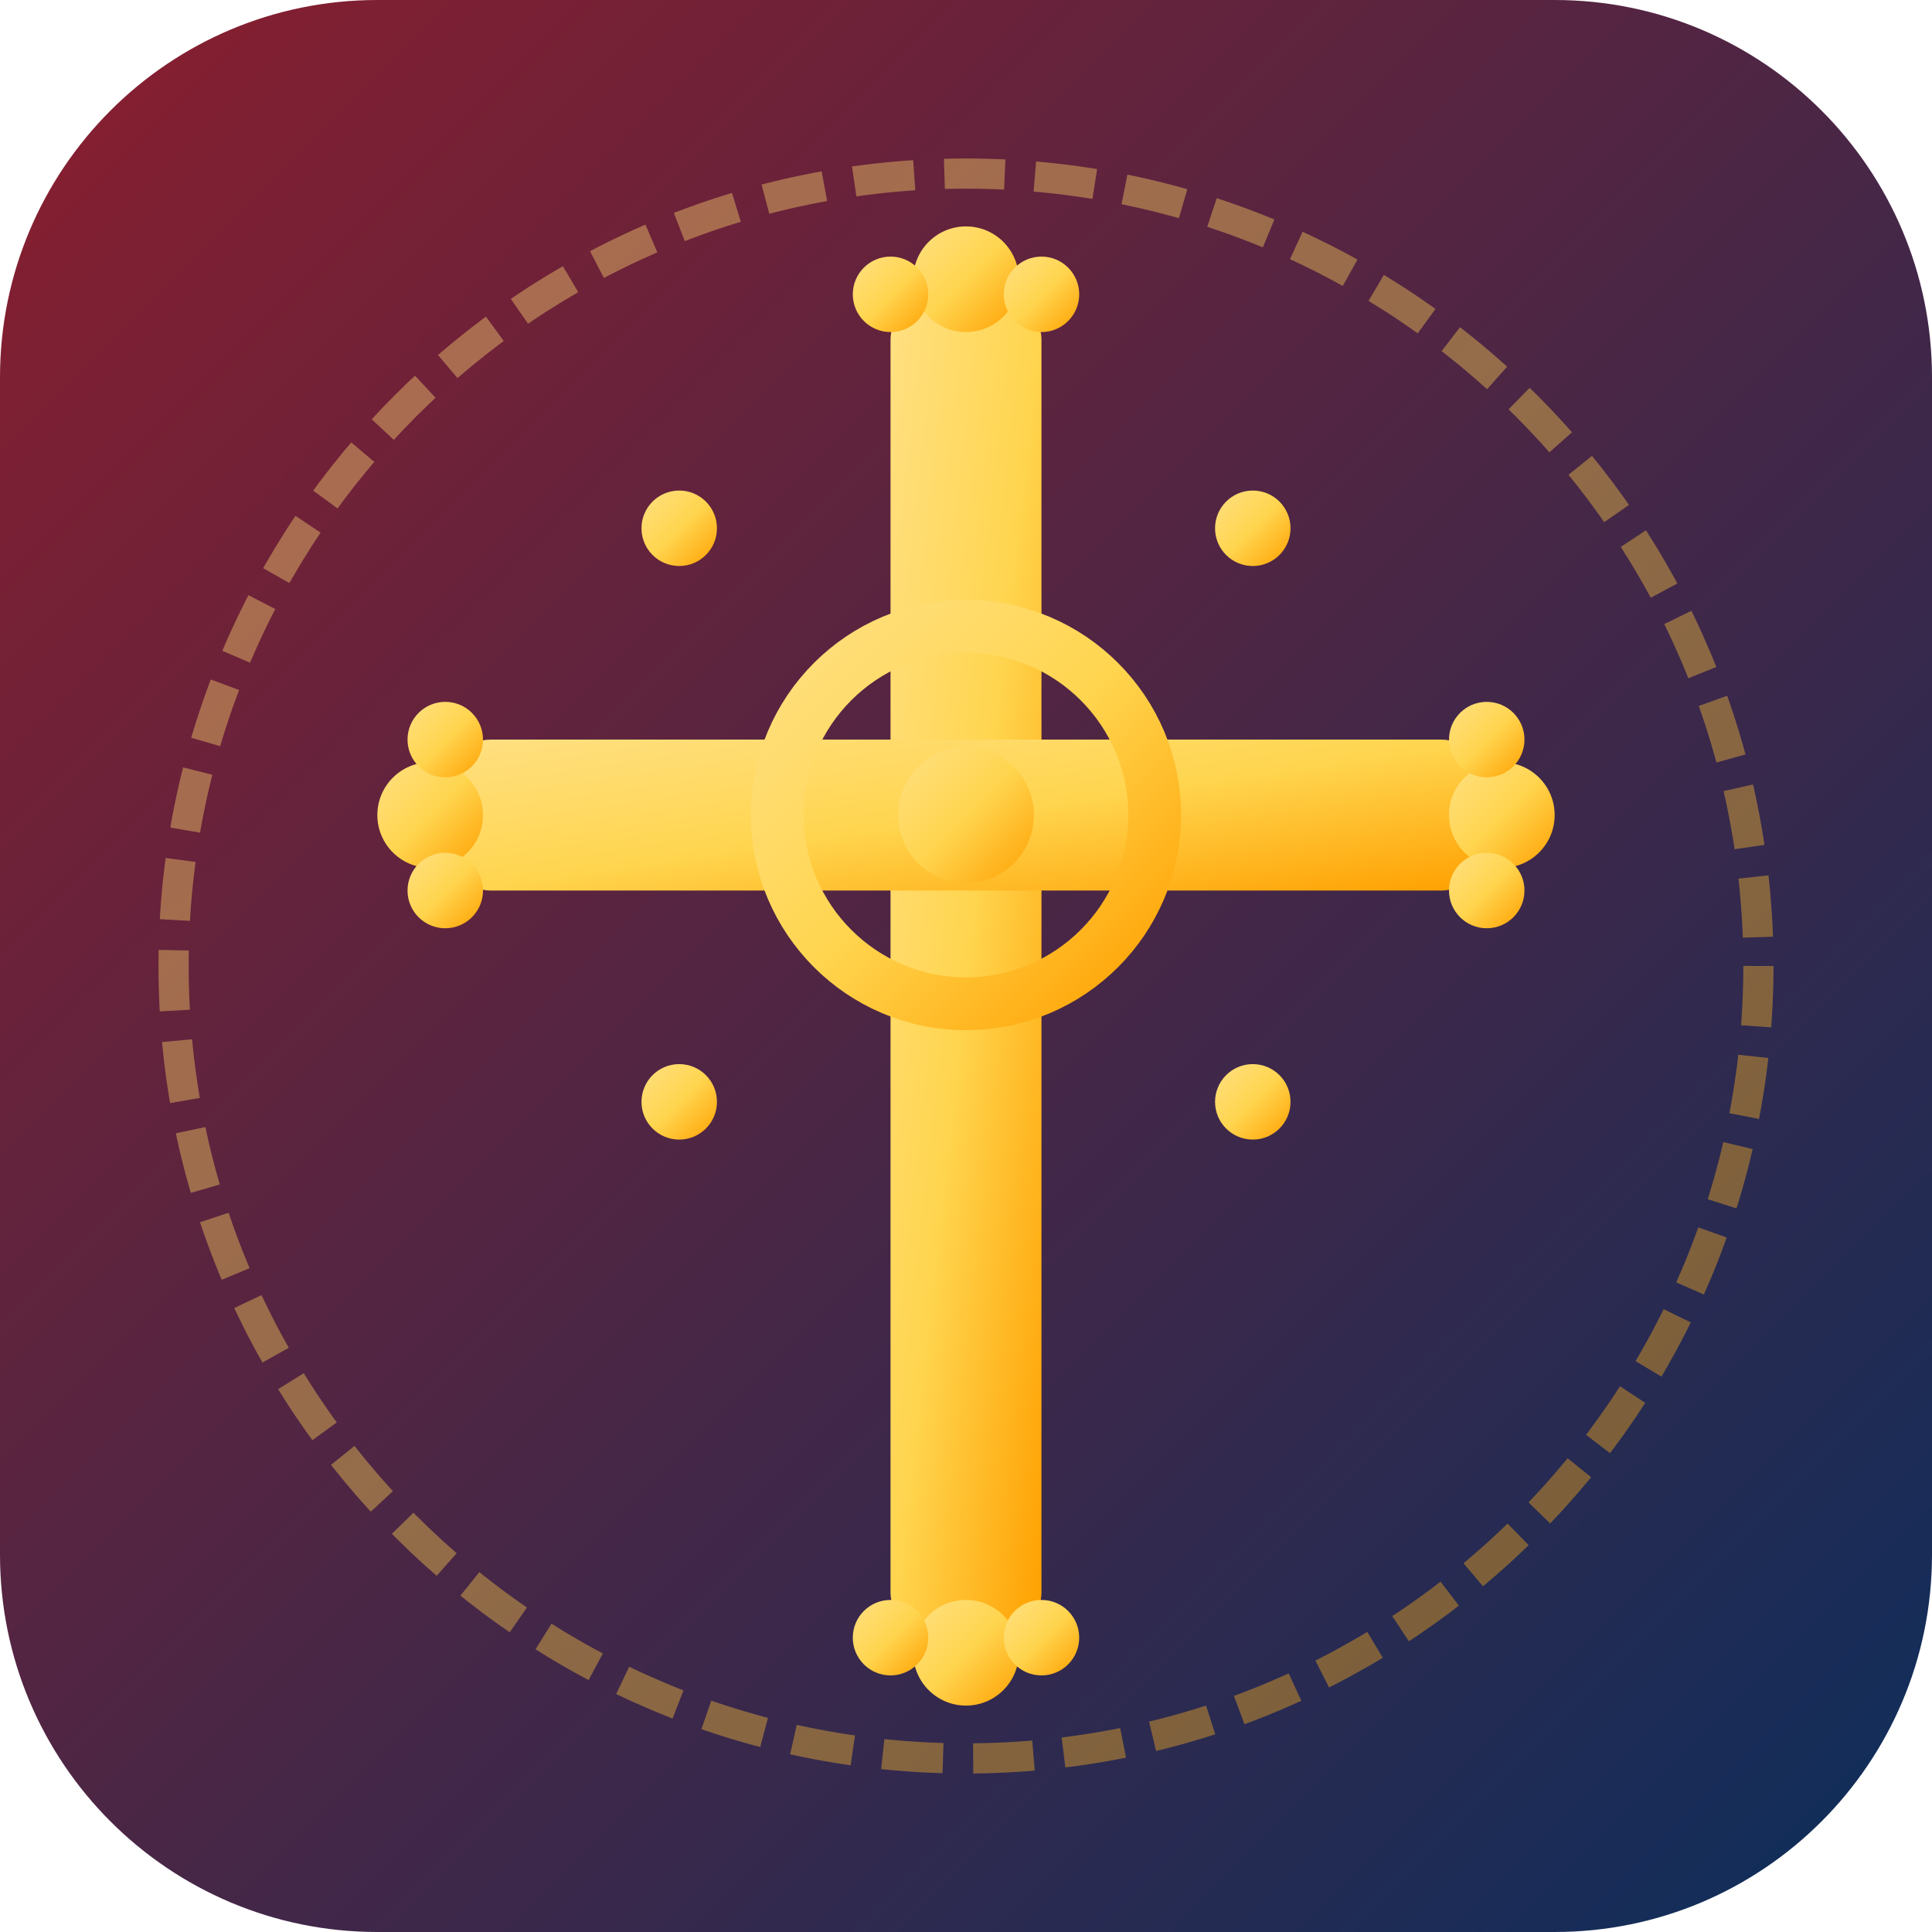
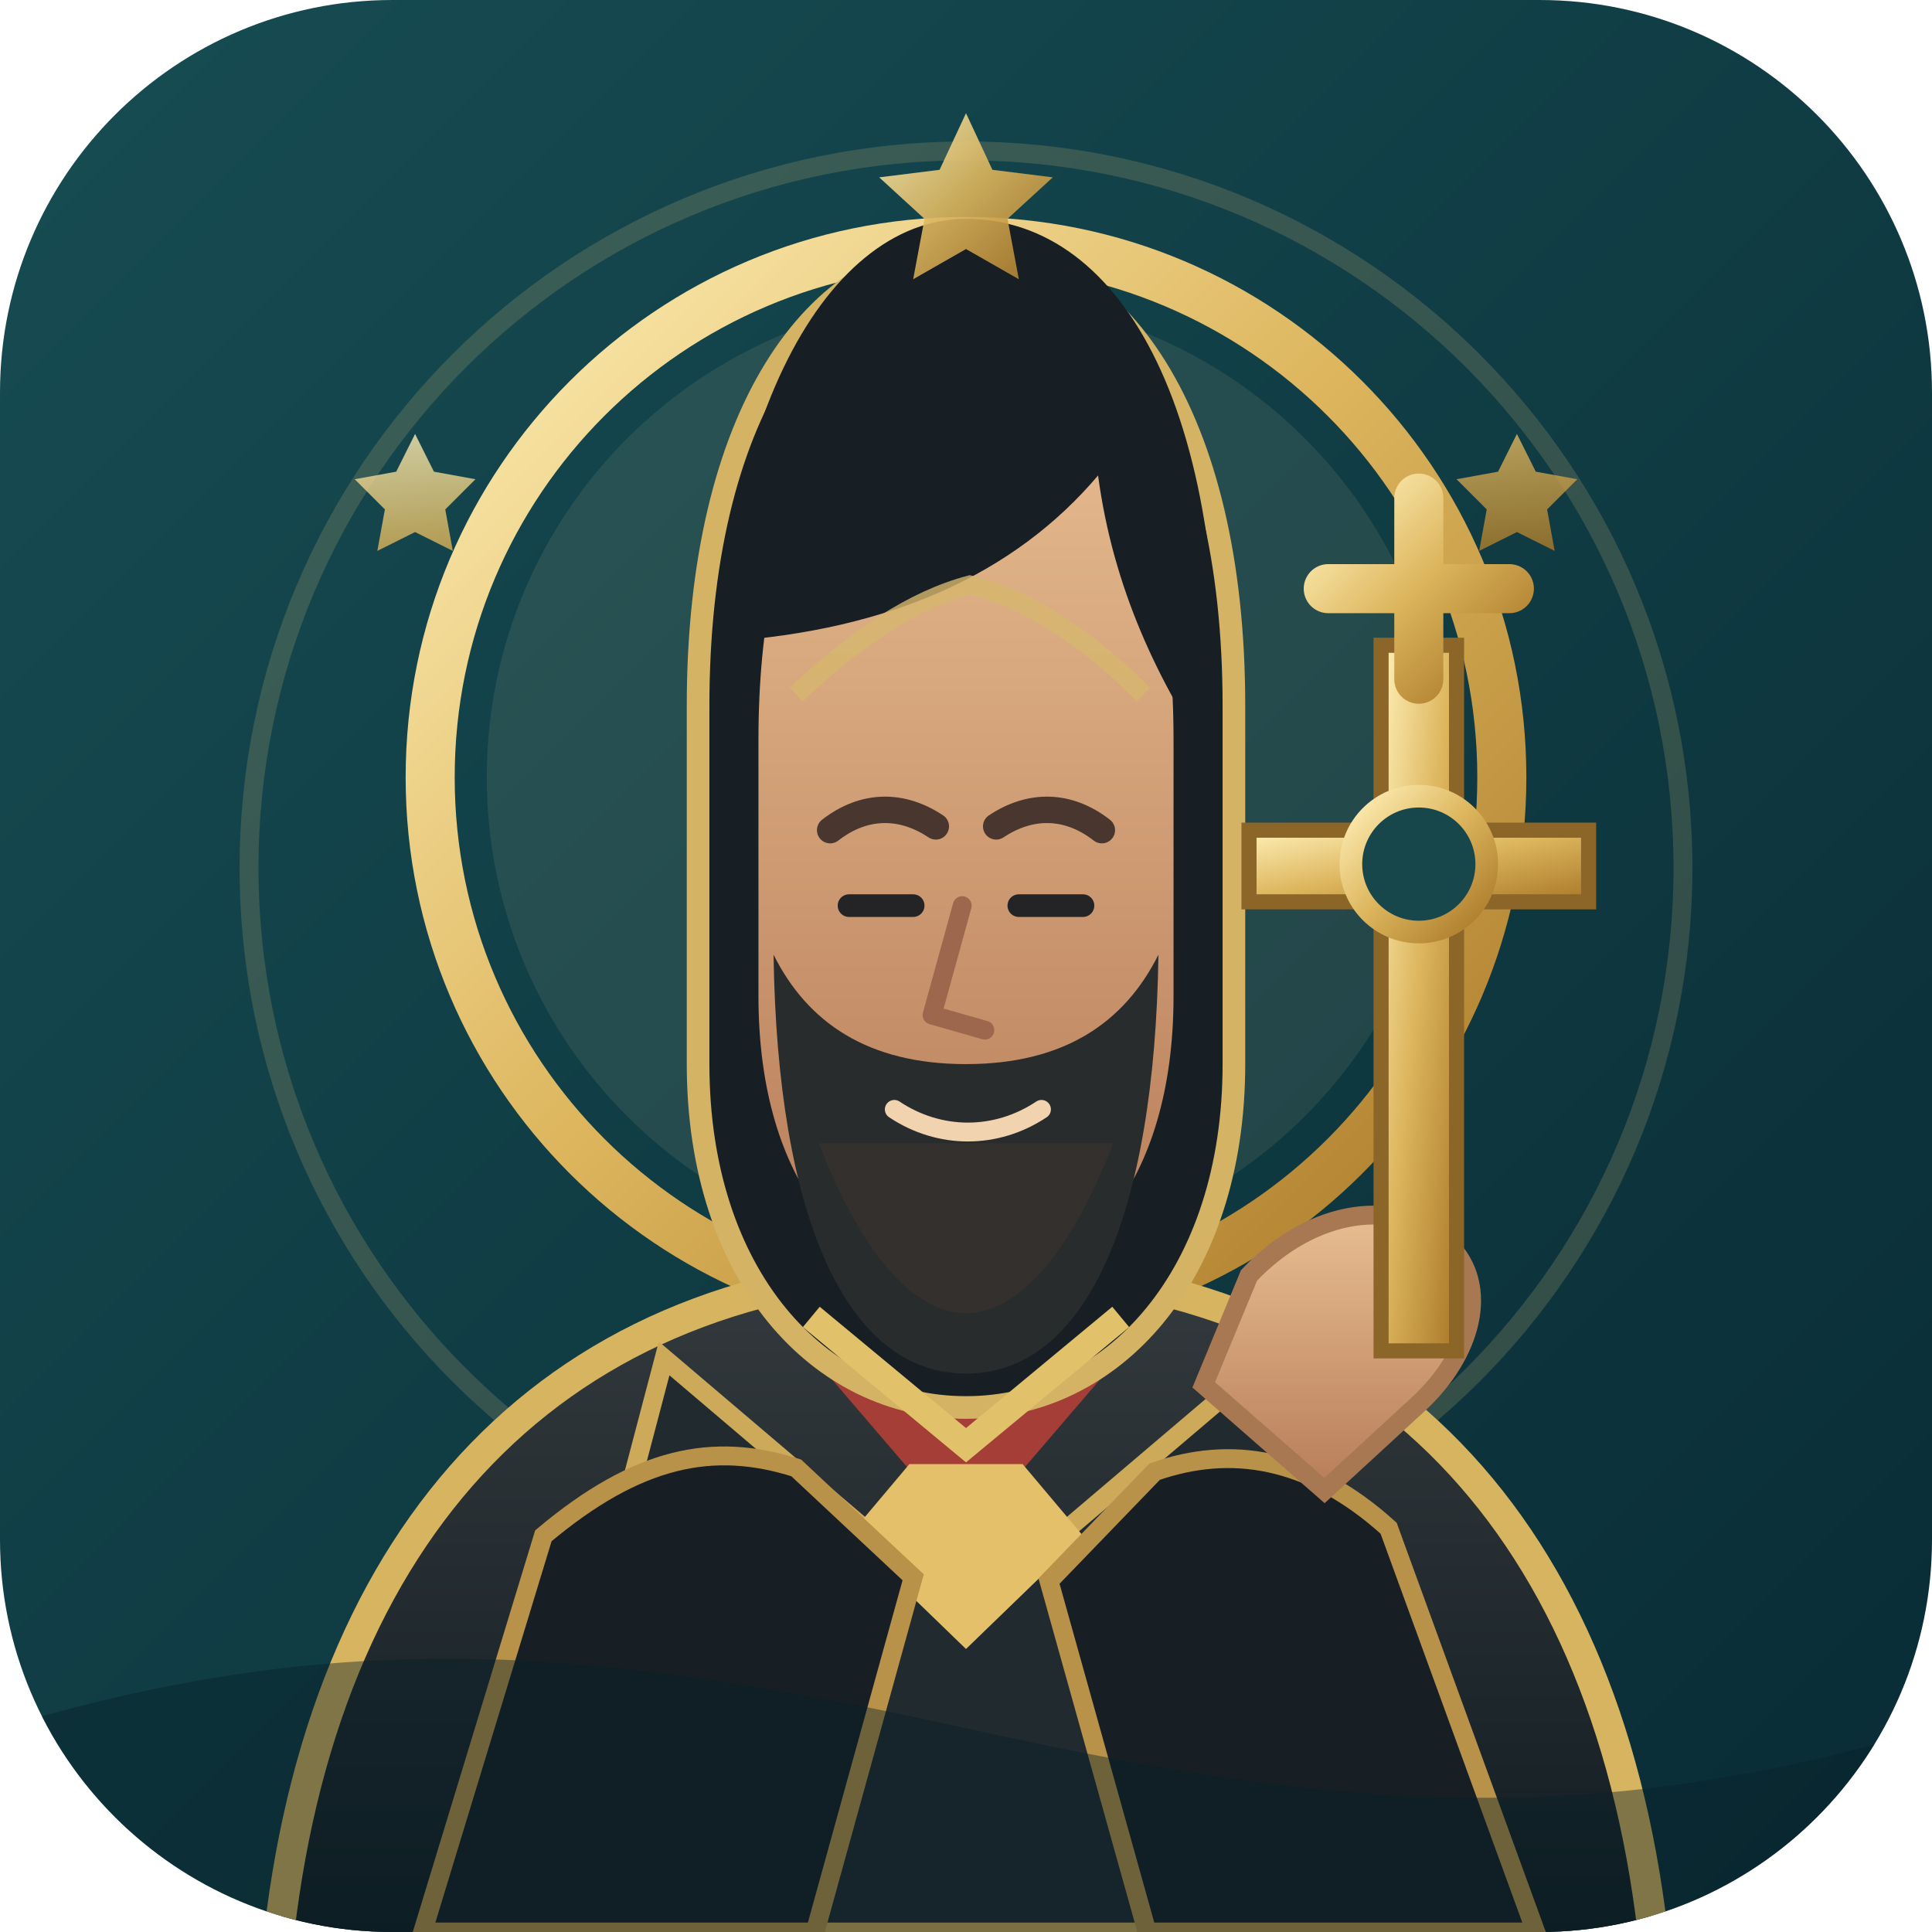
- <svg xmlns="http://www.w3.org/2000/svg" viewBox="0 0 512 512" width="512" height="512">
+ <svg xmlns="http://www.w3.org/2000/svg" viewBox="0 0 512 512" role="img" aria-labelledby="title desc">
  <defs>
-     <linearGradient id="churchGrad" x1="0%" y1="0%" x2="100%" y2="100%">
-       <stop offset="0%" stop-color="#8B1E2E" />
-       <stop offset="100%" stop-color="#0B2E5C" />
+     <linearGradient id="bg" x1="0" y1="0" x2="1" y2="1">
+       <stop stop-color="#174D53" />
+       <stop offset="1" stop-color="#092B35" />
    </linearGradient>
-     <linearGradient id="goldGrad" x1="0%" y1="0%" x2="100%" y2="100%">
-       <stop offset="0%" stop-color="#FFE082" />
-       <stop offset="50%" stop-color="#FFD54F" />
-       <stop offset="100%" stop-color="#FFA000" />
+     <linearGradient id="gold" x1="0" y1="0" x2="1" y2="1">
+       <stop stop-color="#FFF0B8" />
+       <stop offset=".48" stop-color="#DDB65E" />
+       <stop offset="1" stop-color="#A97828" />
    </linearGradient>
+     <linearGradient id="robe" x1="0" y1="0" x2="0" y2="1">
+       <stop stop-color="#343A3D" />
+       <stop offset="1" stop-color="#111C22" />
+     </linearGradient>
+     <linearGradient id="skin" x1="0" y1="0" x2="0" y2="1">
+       <stop stop-color="#E8BD91" />
+       <stop offset="1" stop-color="#B77D59" />
+     </linearGradient>
+     <clipPath id="round">
+       <rect width="512" height="512" rx="104" />
+     </clipPath>
  </defs>
-   <rect width="512" height="512" rx="100" fill="url(#churchGrad)" />
-   <circle cx="256" cy="256" r="210" fill="none" stroke="url(#goldGrad)" stroke-width="8" stroke-dasharray="16 8" opacity="0.4" />
-   <g fill="url(#goldGrad)">
-     <rect x="236" y="80" width="40" height="352" rx="10" />
-     <rect x="120" y="196" width="272" height="40" rx="10" />
-     <circle cx="256" cy="216" r="50" fill="none" stroke="url(#goldGrad)" stroke-width="14" />
-     <circle cx="256" cy="216" r="18" fill="url(#goldGrad)" />
-     <circle cx="256" cy="74" r="14" />
-     <circle cx="236" cy="78" r="10" />
-     <circle cx="276" cy="78" r="10" />
-     <circle cx="256" cy="438" r="14" />
-     <circle cx="236" cy="434" r="10" />
-     <circle cx="276" cy="434" r="10" />
-     <circle cx="114" cy="216" r="14" />
-     <circle cx="118" cy="196" r="10" />
-     <circle cx="118" cy="236" r="10" />
-     <circle cx="398" cy="216" r="14" />
-     <circle cx="394" cy="196" r="10" />
-     <circle cx="394" cy="236" r="10" />
-     <circle cx="180" cy="140" r="10" />
-     <circle cx="332" cy="140" r="10" />
-     <circle cx="180" cy="292" r="10" />
-     <circle cx="332" cy="292" r="10" />
+   <g clip-path="url(#round)">
+     <rect width="512" height="512" fill="url(#bg)" />
+     <circle cx="256" cy="230" r="190" fill="none" stroke="#E2C47A" stroke-width="5" opacity=".18" />
+     <circle cx="256" cy="206" r="142" fill="none" stroke="url(#gold)" stroke-width="13" />
+     <circle cx="256" cy="206" r="127" fill="#F5DFA6" opacity=".09" />
+     <path d="M74 512c13-111 77-176 182-176s169 65 182 176" fill="url(#robe)" stroke="#D7B45F" stroke-width="8" />
+     <path d="M176 360l80 68 80-68 40 152H136z" fill="#202A2F" stroke="#CDAA5A" stroke-width="5" />
+     <path d="M220 365l36 42 36-42-14-29h-44z" fill="#A43E37" />
+     <path d="M225 407l31 30 31-30-16-19h-30z" fill="#E5C06A" />
+     <path d="M185 187c0-77 31-121 71-121s71 44 71 121v95c0 56-32 91-71 91s-71-35-71-91z" fill="#171F25" stroke="#D4B365" stroke-width="6" />
+     <path d="M201 196c0-62 22-99 55-99s55 37 55 99v68c0 50-25 77-55 77s-55-27-55-77z" fill="url(#skin)" />
+     <path d="M190 203c-3-88 28-145 66-145 42 0 71 53 66 145-15-22-27-47-31-77-22 26-55 41-99 44z" fill="#171F25" />
+     <path d="M205 253c9 18 25 29 51 29s42-11 51-29c-1 69-19 111-51 111s-50-42-51-111z" fill="#292C2D" />
+     <path d="M220 220c9-7 19-7 28-1M264 219c9-6 19-6 28 1" fill="none" stroke="#49362E" stroke-width="7" stroke-linecap="round" />
+     <path d="M225 240h17M270 240h17" stroke="#242426" stroke-width="6" stroke-linecap="round" />
+     <path d="M255 240l-8 29 14 4" fill="none" stroke="#9C674C" stroke-width="5" stroke-linecap="round" stroke-linejoin="round" />
+     <path d="M237 294c12 8 27 8 39 0" fill="none" stroke="#F2D3B0" stroke-width="5" stroke-linecap="round" />
+     <path d="M217 303c12 31 26 45 39 45s27-14 39-45" fill="#34302D" />
+     <path d="M211 184c16-15 31-25 46-29 16 4 31 14 46 29" fill="none" stroke="#D6B66D" stroke-width="5" opacity=".8" />
+     <path d="M215 349l41 34 41-34" fill="none" stroke="#E2C16B" stroke-width="7" />
+     <path d="M144 407c25-21 45-25 67-18l31 29-26 94H112z" fill="#171F25" stroke="#B9924A" stroke-width="5" />
+     <path d="M368 405c-21-19-42-22-62-15l-28 29 26 93h103z" fill="#171F25" stroke="#B9924A" stroke-width="5" />
+     <path d="M331 338c17-18 40-21 53-8 11 11 6 29-8 42l-25 23-32-28z" fill="url(#skin)" stroke="#A87853" stroke-width="5" />
+     <path d="M331 220h90v19h-90z" fill="url(#gold)" stroke="#8C6528" stroke-width="4" />
+     <path d="M366 171h20v187h-20z" fill="url(#gold)" stroke="#8C6528" stroke-width="4" />
+     <circle cx="376" cy="229" r="18" fill="#17464B" stroke="url(#gold)" stroke-width="6" />
+     <path d="M376 132v48M352 156h48" stroke="url(#gold)" stroke-width="13" stroke-linecap="round" />
+     <path d="M256 30l7 15 16 2-12 11 3 16-14-8-14 8 3-16-12-11 16-2z" fill="url(#gold)" opacity=".9" />
+     <path d="M110 115l5 10 11 2-8 8 2 11-10-5-10 5 2-11-8-8 11-2zM402 115l5 10 11 2-8 8 2 11-10-5-10 5 2-11-8-8 11-2z" fill="url(#gold)" opacity=".8" />
+     <path d="M0 458c90-27 157-22 256 0s166 27 256 0v54H0z" fill="#071E27" opacity=".42" />
  </g>
</svg>
